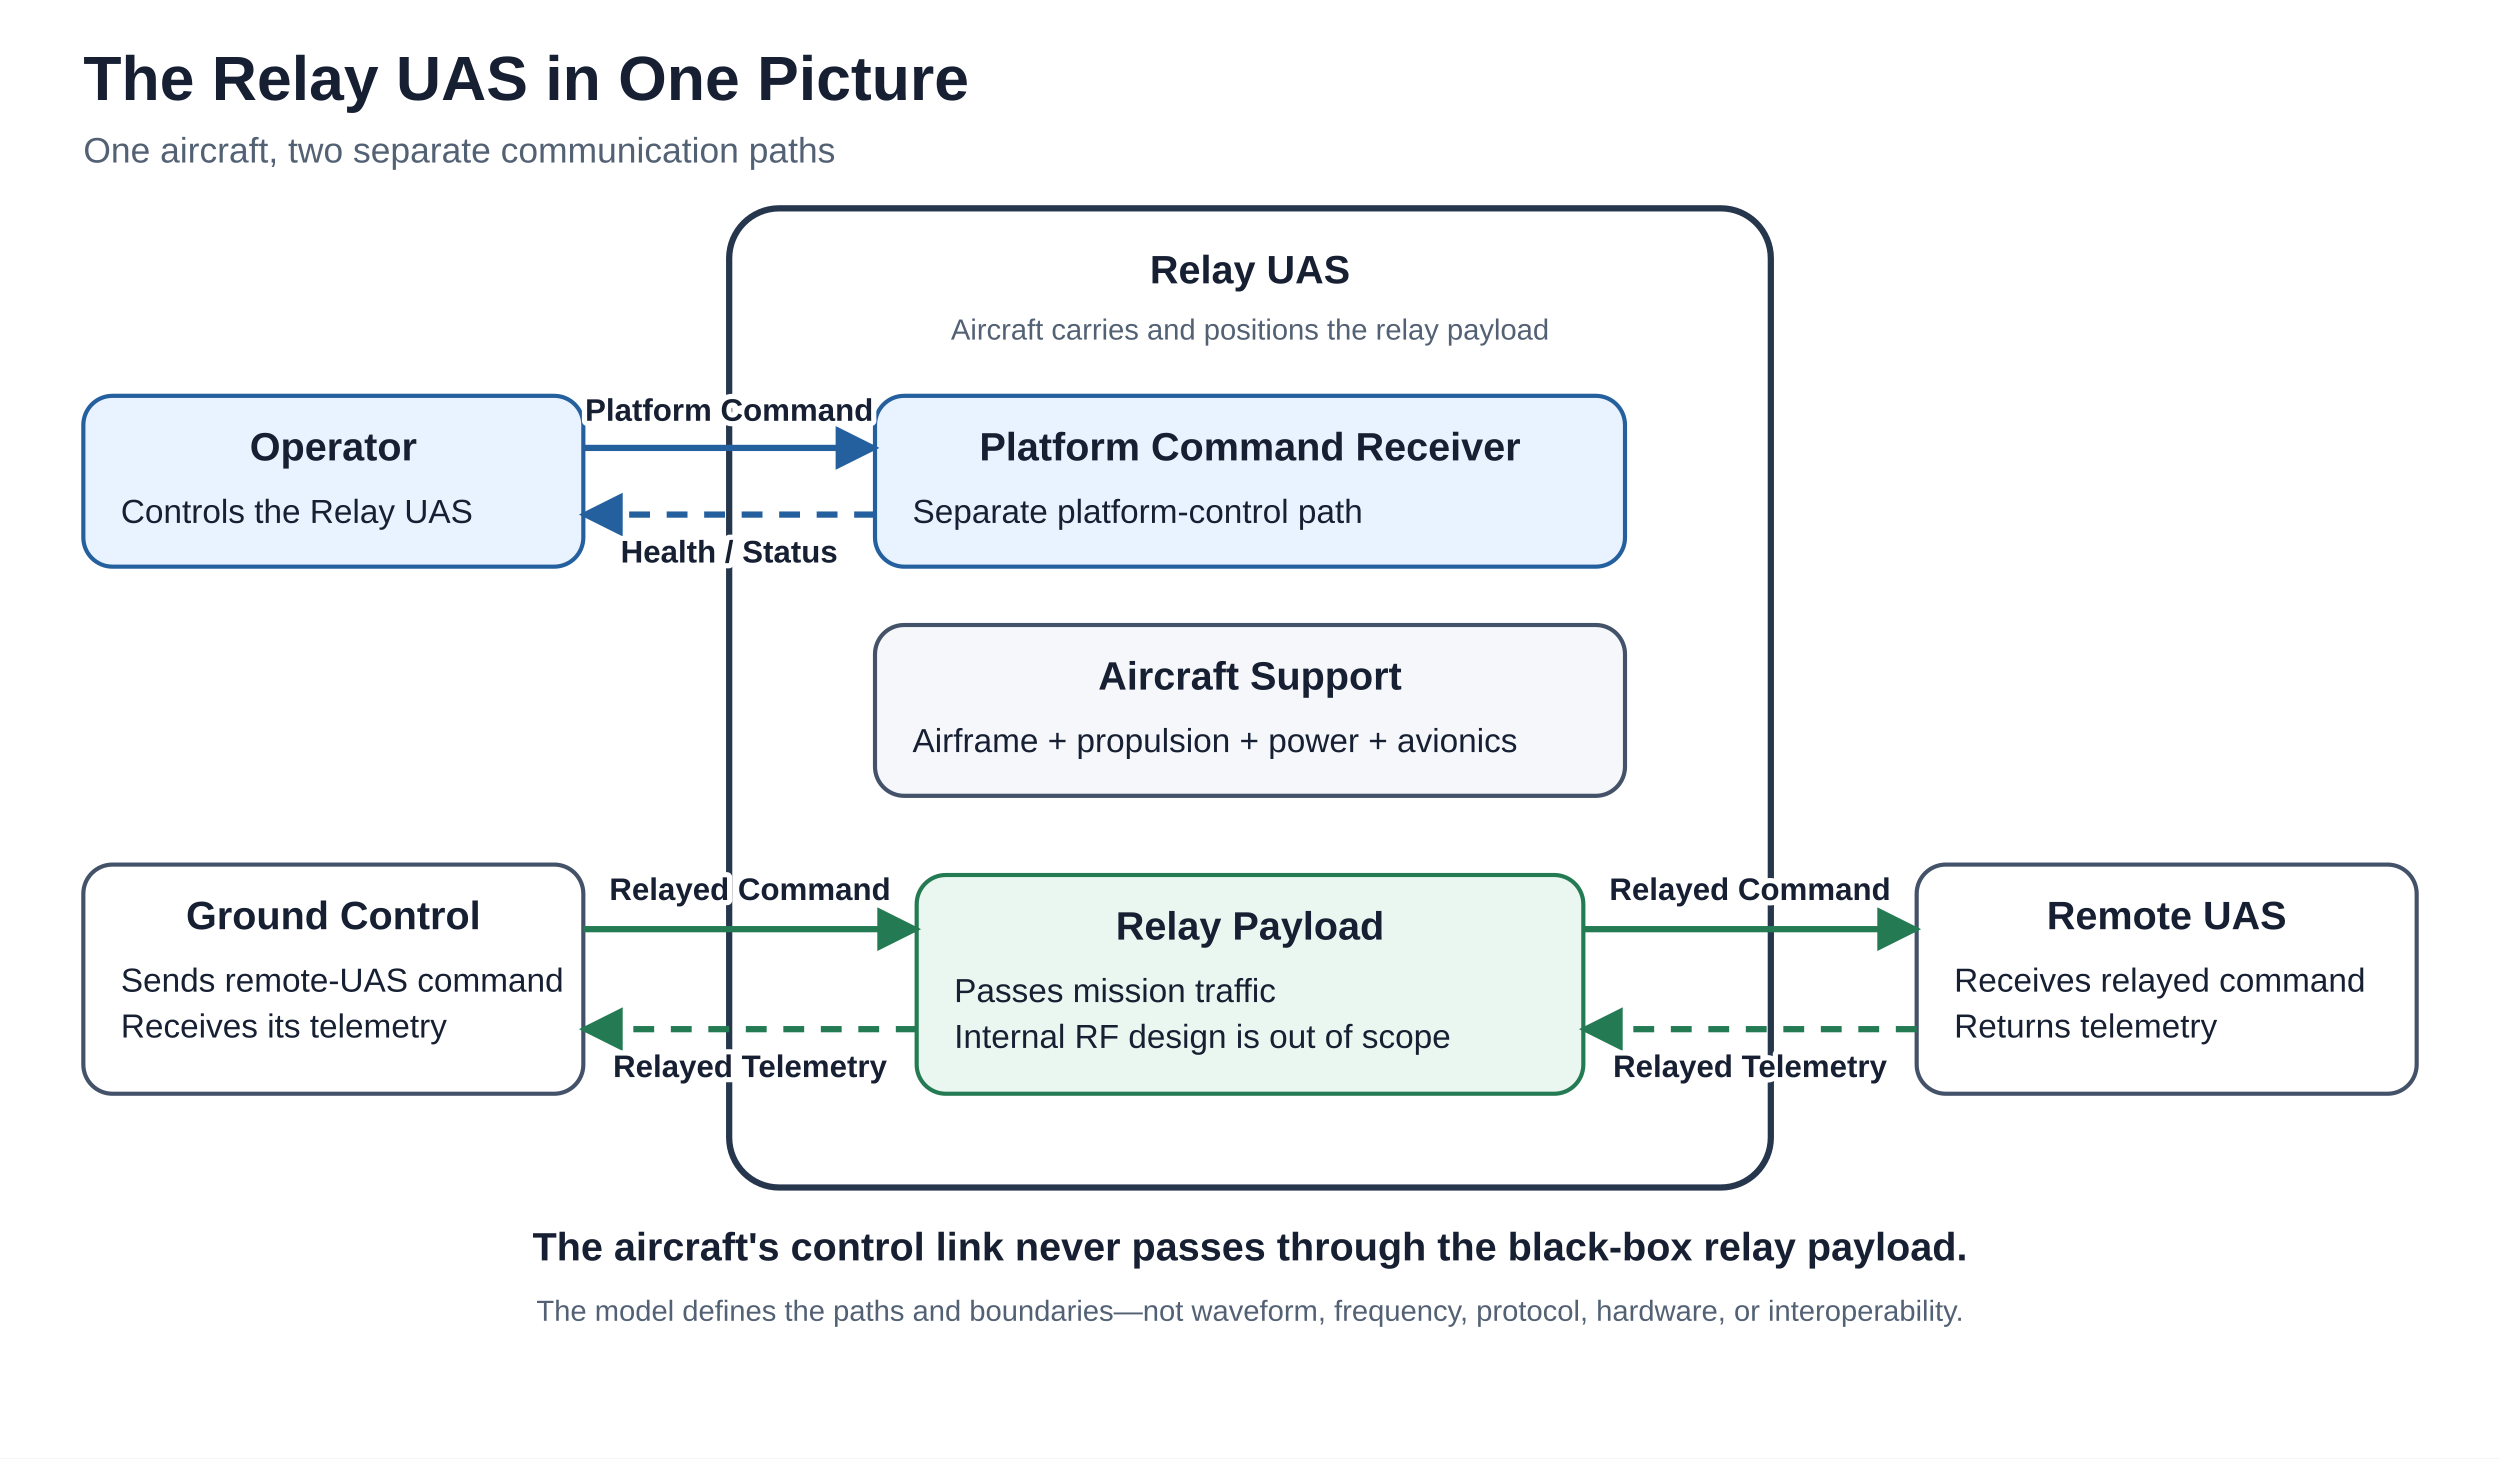
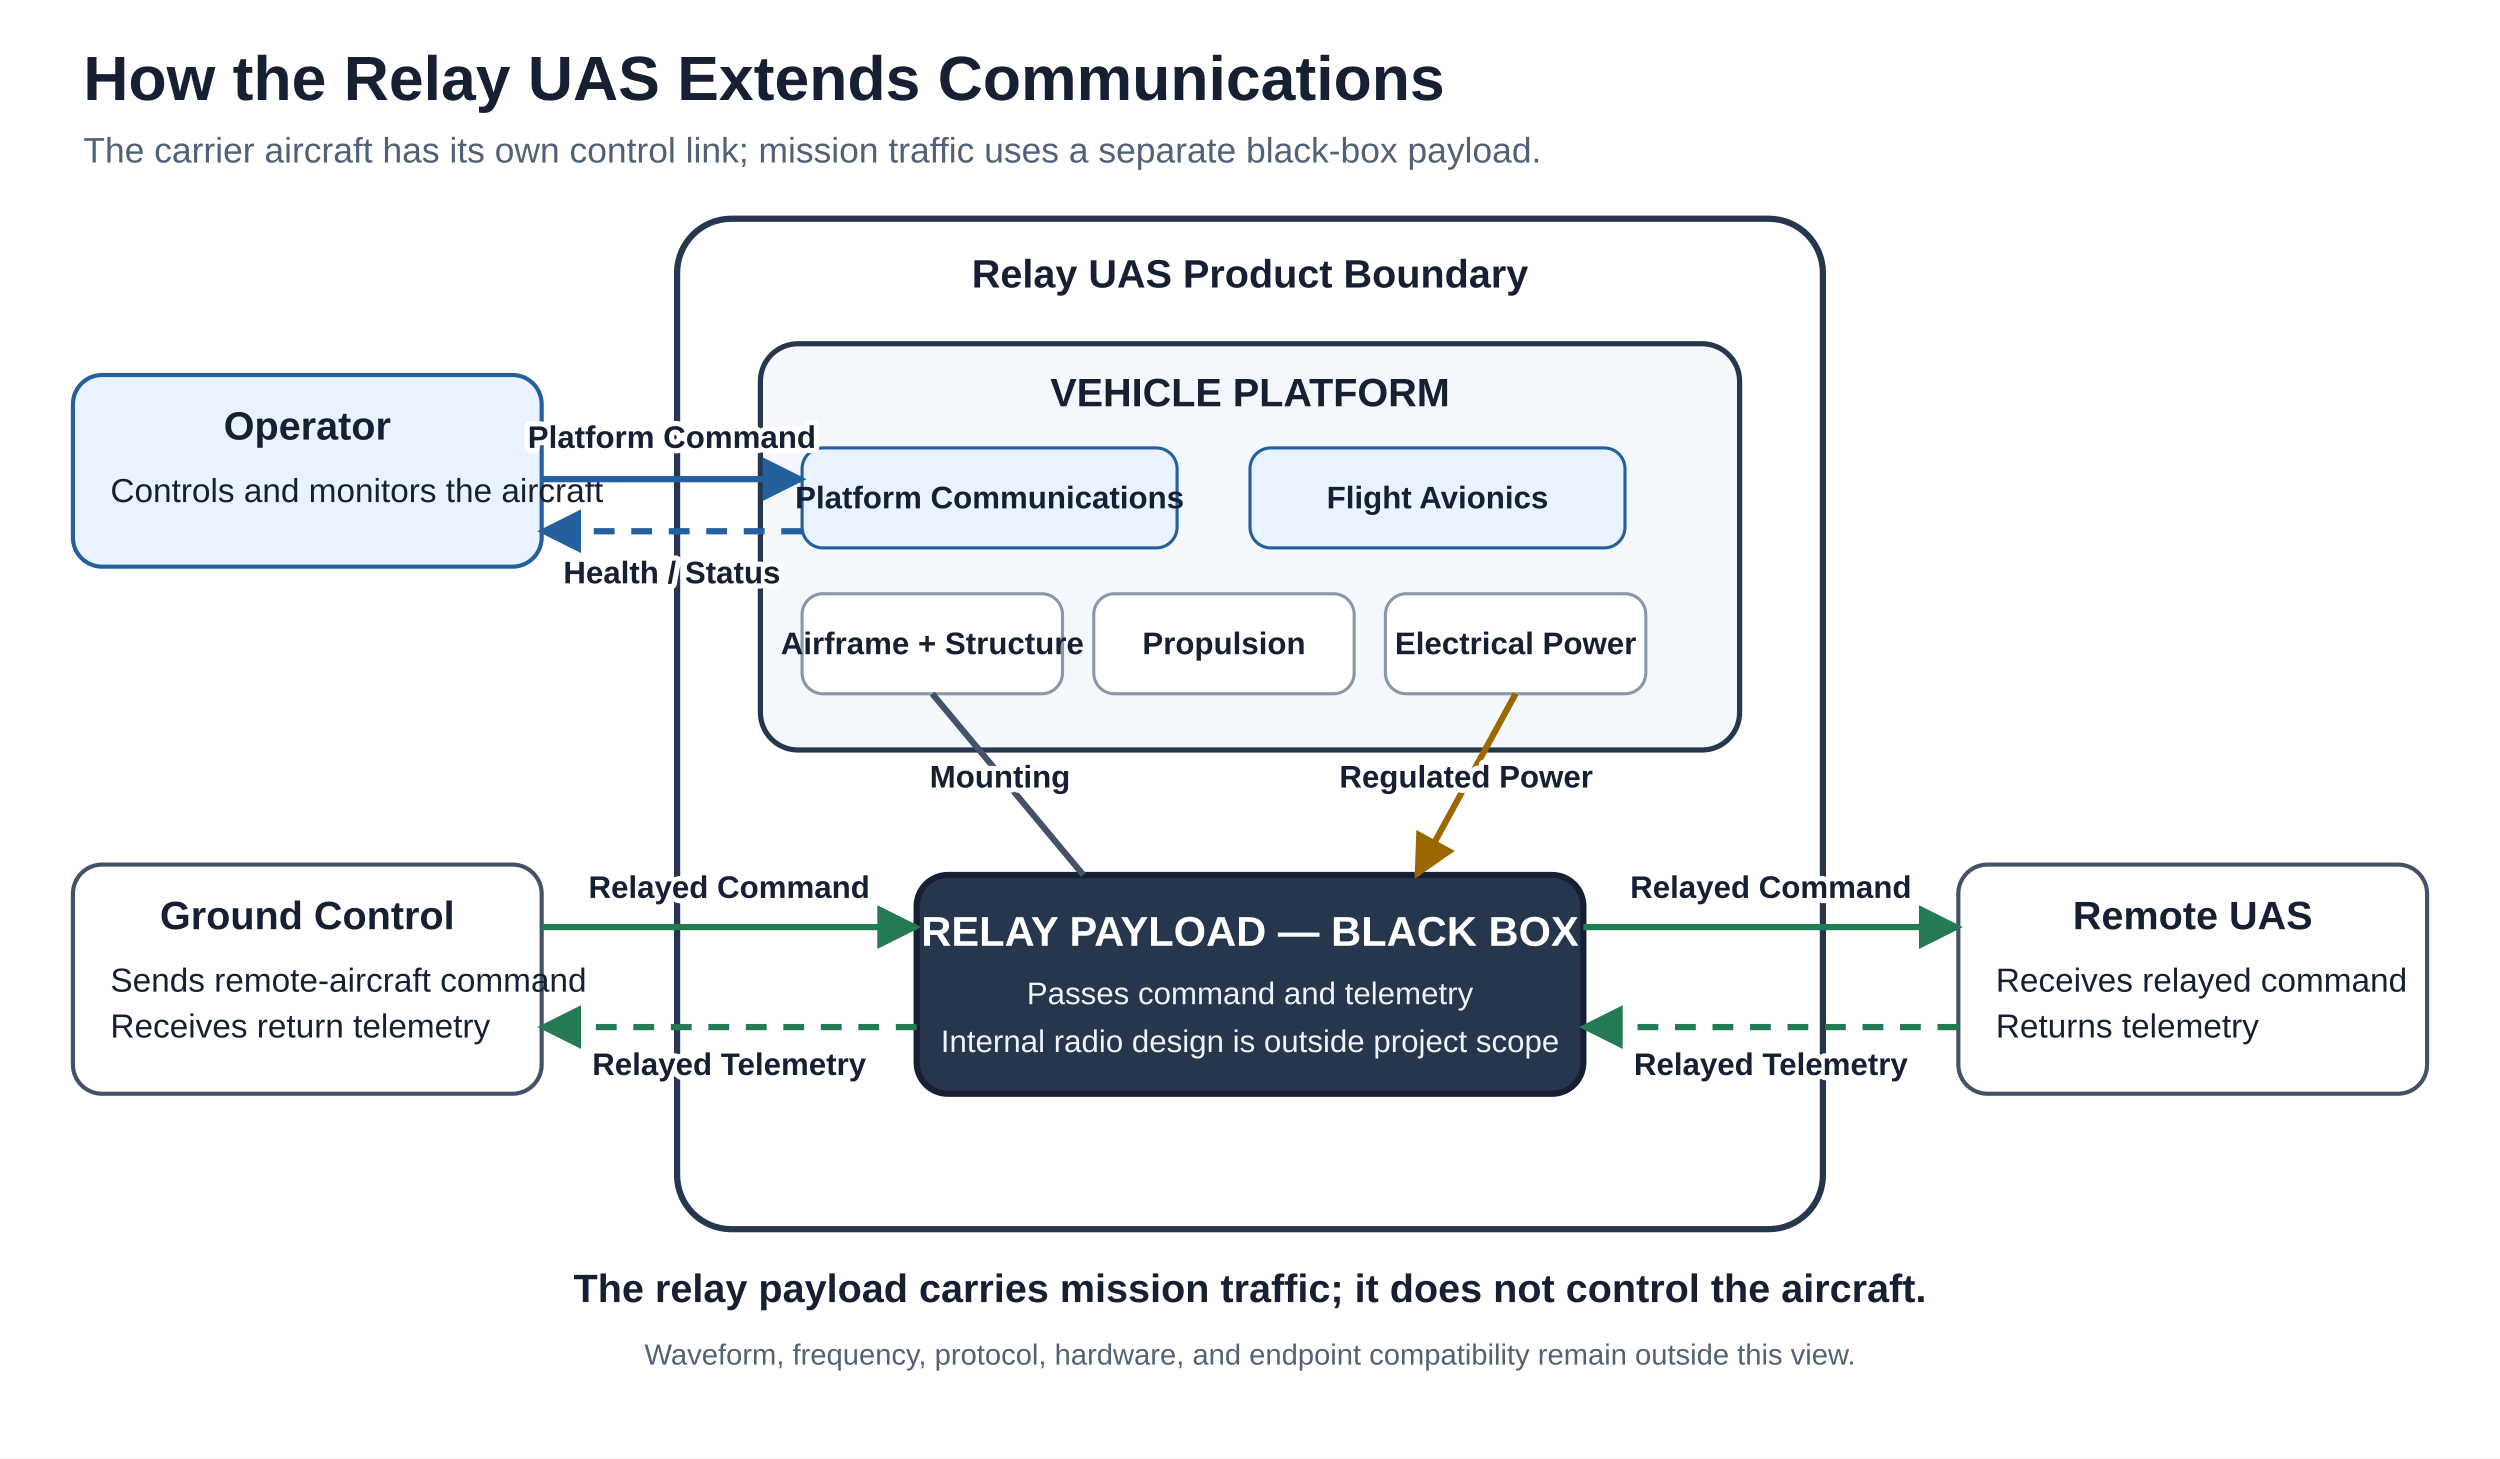
<svg xmlns="http://www.w3.org/2000/svg" width="1200" height="700" viewBox="0 0 1200 700" role="img" aria-labelledby="title desc">
  <defs>
    <marker id="arrow-neutral" viewBox="0 0 10 10" refX="9" refY="5" markerWidth="7" markerHeight="7" orient="auto-start-reverse">
      <path d="M 0 0 L 10 5 L 0 10 z" fill="#435269" />
    </marker>
    <marker id="arrow-blue" viewBox="0 0 10 10" refX="9" refY="5" markerWidth="7" markerHeight="7" orient="auto-start-reverse">
      <path d="M 0 0 L 10 5 L 0 10 z" fill="#245f9e" />
    </marker>
    <marker id="arrow-green" viewBox="0 0 10 10" refX="9" refY="5" markerWidth="7" markerHeight="7" orient="auto-start-reverse">
      <path d="M 0 0 L 10 5 L 0 10 z" fill="#247a52" />
    </marker>
    <marker id="arrow-amber" viewBox="0 0 10 10" refX="9" refY="5" markerWidth="7" markerHeight="7" orient="auto-start-reverse">
      <path d="M 0 0 L 10 5 L 0 10 z" fill="#9a6700" />
    </marker>
  </defs>
  <style>
  text { font-family: Arial, Helvetica, sans-serif; fill: #172033; }
  .title { font-size: 30px; font-weight: 700; }
  .subtitle { font-size: 17px; fill: #536174; }
  .section { font-size: 19px; font-weight: 700; }
  .box-title { font-size: 19px; font-weight: 700; }
  .body { font-size: 16px; }
  .small { font-size: 14px; fill: #536174; }
  .edge-label { font-size: 15px; font-weight: 700; paint-order: stroke; stroke: #ffffff; stroke-width: 5px; stroke-linejoin: round; }
  .box { stroke: #435269; stroke-width: 2; fill: #f5f7fa; }
  .box.blue { fill: #e9f2ff; stroke: #245f9e; }
  .box.green { fill: #eaf7f0; stroke: #247a52; }
  .box.amber { fill: #fff4d6; stroke: #9a6700; }
  .box.red { fill: #fdecec; stroke: #b42318; }
  .box.white { fill: #ffffff; }
  .box.future { fill: #ffffff; stroke: #6b7280; stroke-dasharray: 9 7; }
+   .platform { fill: #f4f7fb; stroke: #26364d; stroke-width: 2.5; }
+   .chip { fill: #ffffff; stroke: #8a97a8; stroke-width: 1.5; }
+   .chip.blue { fill: #e9f2ff; stroke: #245f9e; }
+   .chip-title { font-size: 15px; font-weight: 700; }
+   .payload-black { fill: #26364d; stroke: #172033; stroke-width: 3; }
+   .payload-title { font-size: 20px; font-weight: 700; fill: #ffffff; }
+   .payload-body { font-size: 15px; fill: #eef3f8; }
+   .current-zone { fill: #f2f7ff; stroke: #245f9e; stroke-width: 2.5; }
  .boundary { fill: #ffffff; stroke: #26364d; stroke-width: 3; }
  .group { fill: #f8fafc; stroke: #8a97a8; stroke-width: 1.5; }
  .arrow { stroke: #435269; stroke-width: 3; fill: none; }
  .arrow.blue { stroke: #245f9e; }
  .arrow.green { stroke: #247a52; }
  .arrow.amber { stroke: #9a6700; }
  .arrow.dashed { stroke-dasharray: 10 8; }
  .lane { stroke: #cbd3dd; stroke-width: 1.5; }
  .divider { stroke: #8a97a8; stroke-width: 2; stroke-dasharray: 8 7; }
</style>
  <rect width="1200" height="700" fill="#ffffff" />
  <text x="40" y="48" class="title" text-anchor="start">
-     <tspan x="40" dy="0">The Relay UAS in One Picture</tspan>
+     <tspan x="40" dy="0">How the Relay UAS Extends Communications</tspan>
  </text>
  <text x="40" y="78" class="subtitle" text-anchor="start">
-     <tspan x="40" dy="0">One aircraft, two separate communication paths</tspan>
+     <tspan x="40" dy="0">The carrier aircraft has its own control link; mission traffic uses a separate black-box payload.</tspan>
  </text>
-   <rect x="350" y="100" width="500" height="470" rx="24" class="boundary" />
-   <text x="600" y="136" class="section" text-anchor="middle">
-     <tspan x="600" dy="0">Relay UAS</tspan>
+   <rect x="325" y="105" width="550" height="485" rx="26" class="boundary" />
+   <text x="600" y="138" class="section" text-anchor="middle">
+     <tspan x="600" dy="0">Relay UAS Product Boundary</tspan>
  </text>
-   <text x="600" y="163" class="small" text-anchor="middle">
-     <tspan x="600" dy="0">Aircraft carries and positions the relay payload</tspan>
+   <rect x="365" y="165" width="470" height="195" rx="18" class="platform" />
+   <text x="600" y="195" class="section" text-anchor="middle">
+     <tspan x="600" dy="0">VEHICLE PLATFORM</tspan>
  </text>
-   <rect x="40" y="190" width="240" height="82" rx="14" class="box blue" />
-   <text x="160.0" y="221" class="box-title" text-anchor="middle">
-     <tspan x="160.0" dy="0">Operator</tspan>
+   <rect x="385" y="215" width="180" height="48" rx="10" class="chip blue" />
+   <text x="475" y="244" class="chip-title" text-anchor="middle">
+     <tspan x="475" dy="0">Platform Communications</tspan>
  </text>
-   <text x="58" y="251" class="body" text-anchor="start">
-     <tspan x="58" dy="0">Controls the Relay UAS</tspan>
+   <rect x="600" y="215" width="180" height="48" rx="10" class="chip blue" />
+   <text x="690" y="244" class="chip-title" text-anchor="middle">
+     <tspan x="690" dy="0">Flight Avionics</tspan>
  </text>
-   <rect x="420" y="190" width="360" height="82" rx="14" class="box blue" />
-   <text x="600.0" y="221" class="box-title" text-anchor="middle">
-     <tspan x="600.0" dy="0">Platform Command Receiver</tspan>
+   <rect x="385" y="285" width="125" height="48" rx="10" class="chip" />
+   <text x="447.5" y="314" class="chip-title" text-anchor="middle">
+     <tspan x="447.5" dy="0">Airframe + Structure</tspan>
  </text>
-   <text x="438" y="251" class="body" text-anchor="start">
-     <tspan x="438" dy="0">Separate platform-control path</tspan>
+   <rect x="525" y="285" width="125" height="48" rx="10" class="chip" />
+   <text x="587.5" y="314" class="chip-title" text-anchor="middle">
+     <tspan x="587.5" dy="0">Propulsion</tspan>
  </text>
-   <rect x="420" y="300" width="360" height="82" rx="14" class="box neutral" />
-   <text x="600.0" y="331" class="box-title" text-anchor="middle">
-     <tspan x="600.0" dy="0">Aircraft Support</tspan>
+   <rect x="665" y="285" width="125" height="48" rx="10" class="chip" />
+   <text x="727.5" y="314" class="chip-title" text-anchor="middle">
+     <tspan x="727.5" dy="0">Electrical Power</tspan>
  </text>
-   <text x="438" y="361" class="body" text-anchor="start">
-     <tspan x="438" dy="0">Airframe + propulsion + power + avionics</tspan>
+   <rect x="440" y="420" width="320" height="105" rx="15" class="payload-black" />
+   <text x="600" y="454" class="payload-title" text-anchor="middle">
+     <tspan x="600" dy="0">RELAY PAYLOAD — BLACK BOX</tspan>
  </text>
-   <rect x="440" y="420" width="320" height="105" rx="14" class="box green" />
-   <text x="600.0" y="451" class="box-title" text-anchor="middle">
-     <tspan x="600.0" dy="0">Relay Payload</tspan>
+   <text x="600" y="482" class="payload-body" text-anchor="middle">
+     <tspan x="600" dy="0">Passes command and telemetry</tspan>
  </text>
-   <text x="458" y="481" class="body" text-anchor="start">
-     <tspan x="458" dy="0">Passes mission traffic</tspan>
-     <tspan x="458" dy="22">Internal RF design is out of scope</tspan>
+   <text x="600" y="505" class="payload-body" text-anchor="middle">
+     <tspan x="600" dy="0">Internal radio design is outside project scope</tspan>
  </text>
-   <rect x="40" y="415" width="240" height="110" rx="14" class="box white" />
-   <text x="160.0" y="446" class="box-title" text-anchor="middle">
-     <tspan x="160.0" dy="0">Ground Control</tspan>
+   <rect x="35" y="180" width="225" height="92" rx="14" class="box blue" />
+   <text x="147.5" y="211" class="box-title" text-anchor="middle">
+     <tspan x="147.5" dy="0">Operator</tspan>
  </text>
-   <text x="58" y="476" class="body" text-anchor="start">
-     <tspan x="58" dy="0">Sends remote-UAS command</tspan>
-     <tspan x="58" dy="22">Receives its telemetry</tspan>
+   <text x="53" y="241" class="body" text-anchor="start">
+     <tspan x="53" dy="0">Controls and monitors the aircraft</tspan>
  </text>
-   <rect x="920" y="415" width="240" height="110" rx="14" class="box white" />
-   <text x="1040.0" y="446" class="box-title" text-anchor="middle">
-     <tspan x="1040.0" dy="0">Remote UAS</tspan>
+   <rect x="35" y="415" width="225" height="110" rx="14" class="box white" />
+   <text x="147.5" y="446" class="box-title" text-anchor="middle">
+     <tspan x="147.5" dy="0">Ground Control</tspan>
  </text>
-   <text x="938" y="476" class="body" text-anchor="start">
-     <tspan x="938" dy="0">Receives relayed command</tspan>
-     <tspan x="938" dy="22">Returns telemetry</tspan>
+   <text x="53" y="476" class="body" text-anchor="start">
+     <tspan x="53" dy="0">Sends remote-aircraft command</tspan>
+     <tspan x="53" dy="22">Receives return telemetry</tspan>
  </text>
-   <line x1="280" y1="215" x2="420" y2="215" class="arrow blue" marker-end="url(#arrow-blue)" />
-   <text x="350.0" y="202" class="edge-label" text-anchor="middle">Platform Command</text>
-   <line x1="420" y1="247" x2="280" y2="247" class="arrow blue dashed" marker-end="url(#arrow-blue)" />
-   <text x="350.0" y="270" class="edge-label" text-anchor="middle">Health / Status</text>
-   <line x1="280" y1="446" x2="440" y2="446" class="arrow green" marker-end="url(#arrow-green)" />
-   <text x="360.0" y="432" class="edge-label" text-anchor="middle">Relayed Command</text>
-   <line x1="760" y1="446" x2="920" y2="446" class="arrow green" marker-end="url(#arrow-green)" />
-   <text x="840.0" y="432" class="edge-label" text-anchor="middle">Relayed Command</text>
-   <line x1="920" y1="494" x2="760" y2="494" class="arrow green dashed" marker-end="url(#arrow-green)" />
-   <text x="840.0" y="517" class="edge-label" text-anchor="middle">Relayed Telemetry</text>
-   <line x1="440" y1="494" x2="280" y2="494" class="arrow green dashed" marker-end="url(#arrow-green)" />
-   <text x="360.0" y="517" class="edge-label" text-anchor="middle">Relayed Telemetry</text>
-   <text x="600" y="605" class="section" text-anchor="middle">
-     <tspan x="600" dy="0">The aircraft's control link never passes through the black-box relay payload.</tspan>
+   <rect x="940" y="415" width="225" height="110" rx="14" class="box white" />
+   <text x="1052.5" y="446" class="box-title" text-anchor="middle">
+     <tspan x="1052.5" dy="0">Remote UAS</tspan>
  </text>
-   <text x="600" y="634" class="small" text-anchor="middle">
-     <tspan x="600" dy="0">The model defines the paths and boundaries—not waveform, frequency, protocol, hardware, or interoperability.</tspan>
+   <text x="958" y="476" class="body" text-anchor="start">
+     <tspan x="958" dy="0">Receives relayed command</tspan>
+     <tspan x="958" dy="22">Returns telemetry</tspan>
+   </text>
+   <line x1="260" y1="230" x2="385" y2="230" class="arrow blue" marker-end="url(#arrow-blue)" />
+   <text x="322.5" y="215" class="edge-label" text-anchor="middle">Platform Command</text>
+   <line x1="385" y1="255" x2="260" y2="255" class="arrow blue dashed" marker-end="url(#arrow-blue)" />
+   <text x="322.5" y="280" class="edge-label" text-anchor="middle">Health / Status</text>
+   <line x1="260" y1="445" x2="440" y2="445" class="arrow green" marker-end="url(#arrow-green)" />
+   <text x="350.0" y="431" class="edge-label" text-anchor="middle">Relayed Command</text>
+   <line x1="760" y1="445" x2="940" y2="445" class="arrow green" marker-end="url(#arrow-green)" />
+   <text x="850.0" y="431" class="edge-label" text-anchor="middle">Relayed Command</text>
+   <line x1="940" y1="493" x2="760" y2="493" class="arrow green dashed" marker-end="url(#arrow-green)" />
+   <text x="850.0" y="516" class="edge-label" text-anchor="middle">Relayed Telemetry</text>
+   <line x1="440" y1="493" x2="260" y2="493" class="arrow green dashed" marker-end="url(#arrow-green)" />
+   <text x="350.0" y="516" class="edge-label" text-anchor="middle">Relayed Telemetry</text>
+   <line x1="727.5" y1="333" x2="680" y2="420" class="arrow amber" marker-end="url(#arrow-amber)" />
+   <text x="703.75" y="378" class="edge-label" text-anchor="middle">Regulated Power</text>
+   <line x1="447.5" y1="333" x2="520" y2="420" class="arrow" />
+   <text x="480" y="378" class="edge-label" text-anchor="middle">
+     <tspan x="480" dy="0">Mounting</tspan>
+   </text>
+   <text x="600" y="625" class="section" text-anchor="middle">
+     <tspan x="600" dy="0">The relay payload carries mission traffic; it does not control the aircraft.</tspan>
+   </text>
+   <text x="600" y="655" class="small" text-anchor="middle">
+     <tspan x="600" dy="0">Waveform, frequency, protocol, hardware, and endpoint compatibility remain outside this view.</tspan>
  </text>
</svg>
